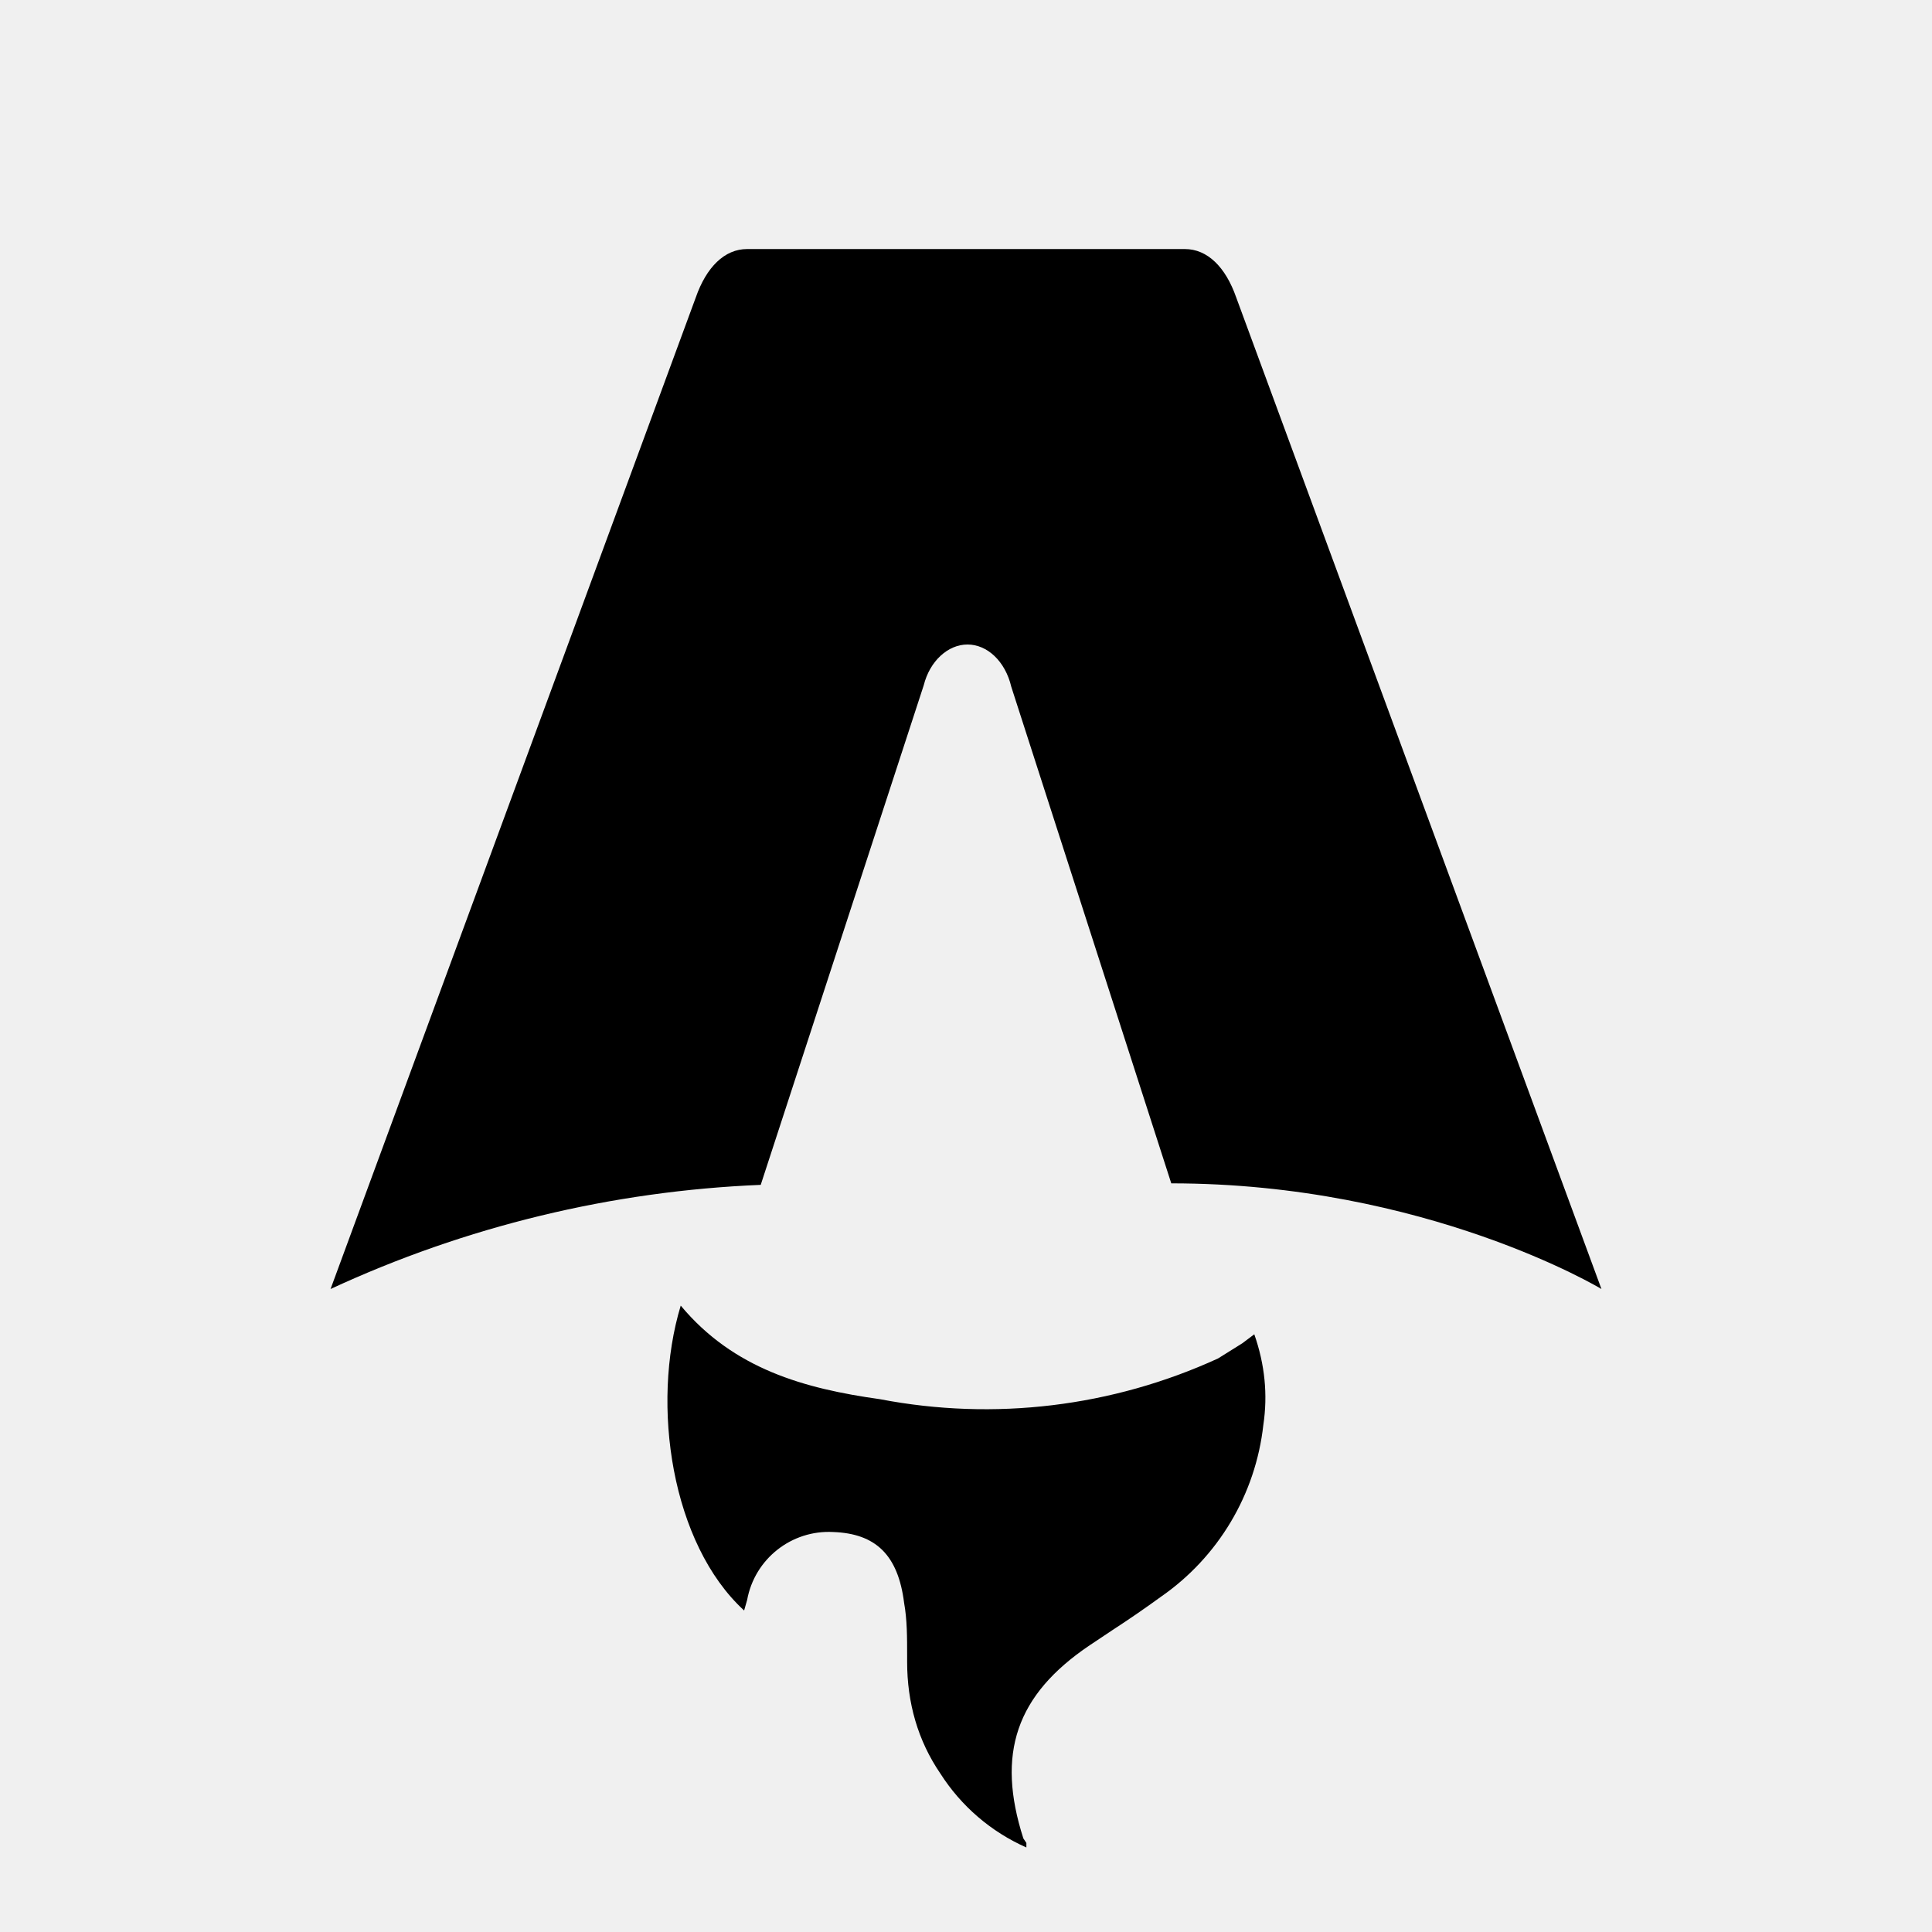
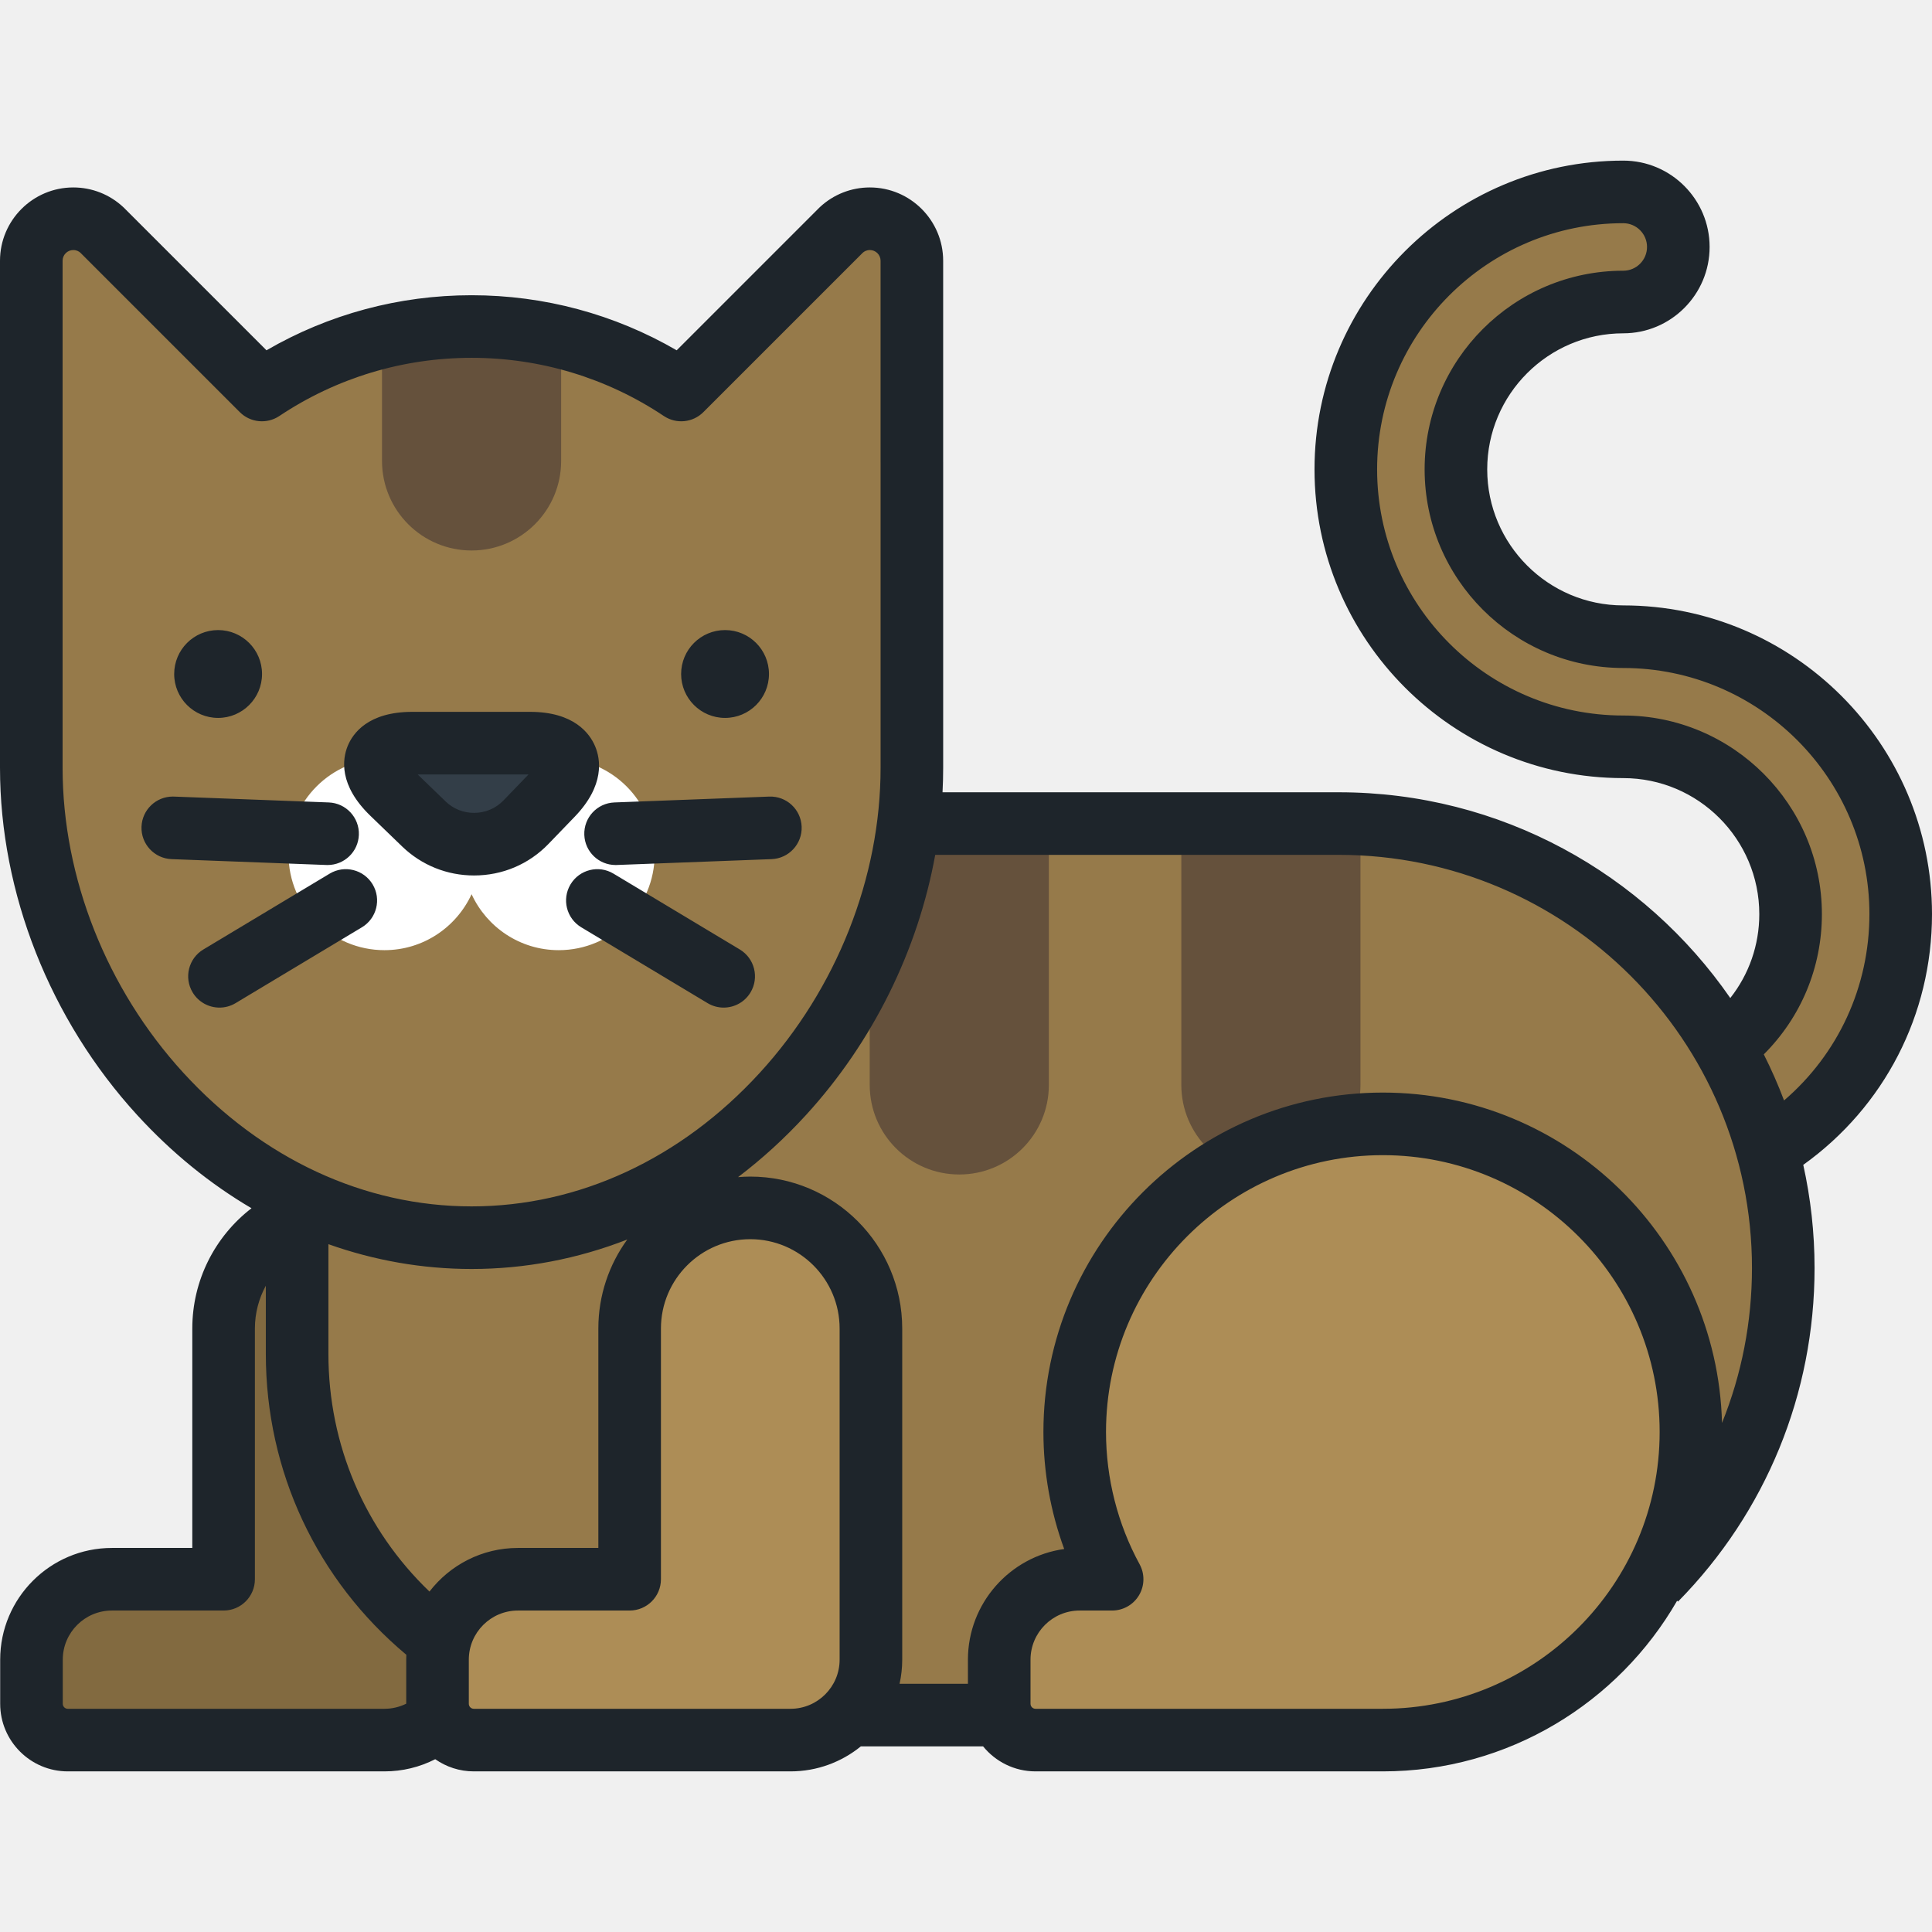
- <svg xmlns="http://www.w3.org/2000/svg" fill="none" viewBox="0 0 128 128">
-   <path d="M50.4 78.5a75.1 75.1 0 0 0-28.5 6.9l24.2-65.7c.7-2 1.9-3.2 3.4-3.2h29c1.5 0 2.7 1.2 3.4 3.2l24.2 65.7s-11.6-7-28.5-7L67 45.5c-.4-1.7-1.6-2.8-2.9-2.8-1.3 0-2.5 1.1-2.9 2.7L50.4 78.5Zm-1.1 28.2Zm-4.2-20.2c-2 6.6-.6 15.8 4.2 20.2a17.5 17.5 0 0 1 .2-.7 5.5 5.5 0 0 1 5.7-4.5c2.8.1 4.3 1.5 4.7 4.7.2 1.1.2 2.3.2 3.5v.4c0 2.7.7 5.2 2.2 7.4a13 13 0 0 0 5.7 4.9v-.3l-.2-.3c-1.8-5.6-.5-9.5 4.4-12.8l1.5-1a73 73 0 0 0 3.2-2.2 16 16 0 0 0 6.8-11.4c.3-2 .1-4-.6-6l-.8.6-1.6 1a37 37 0 0 1-22.4 2.7c-5-.7-9.7-2-13.2-6.2Z" />
-   <style>
-         path { fill: #000; }
-         @media (prefers-color-scheme: dark) {
-             path { fill: #FFF; }
-         }
-     </style>
+ <svg xmlns="http://www.w3.org/2000/svg" height="800px" width="800px" version="1.1" id="Layer_1" viewBox="0 0 512 512" xml:space="preserve">
+   <path style="fill:#967A4A;" d="M430.18,315.786c-8.056,0-14.59-6.532-14.59-14.59c0-8.058,6.533-14.59,14.59-14.59  c24.452,0,44.345-19.895,44.345-44.347s-19.893-44.347-44.345-44.347c-40.543,0-73.527-32.984-73.527-73.527  s32.983-73.527,73.527-73.527c8.057,0,14.59,6.532,14.59,14.59c0,8.057-6.532,14.59-14.59,14.59  c-24.454,0-44.347,19.895-44.347,44.347s19.892,44.347,44.347,44.347c40.541,0,73.526,32.984,73.526,73.526  C503.706,282.802,470.721,315.786,430.18,315.786z" />
+   <path style="fill:#826A40;" d="M91.229,320.104c-17.66,0-31.973,14.314-31.973,31.972v66.439H29.655  c-11.769,0-21.312,9.541-21.312,21.313v11.693c0,5.313,4.306,9.62,9.622,9.62h83.923c11.771,0,21.312-9.541,21.312-21.313v-87.753  C123.199,334.418,108.885,320.104,91.229,320.104z" />
+   <path style="fill:#967A4A;" d="M354.795,218.255H78.74v140.537c0,52.864,42.854,95.718,95.717,95.718h180.338v-0.681  c65.054,0,117.788-52.735,117.788-117.787C472.583,270.989,419.848,218.255,354.795,218.255z" />
+   <g>
+     <path style="fill:#65513C;" d="M230.484,218.255v69.26c0,13.109,10.627,23.736,23.736,23.736c13.109,0,23.738-10.627,23.738-23.736   v-69.26H230.484z" />
+     <path style="fill:#65513C;" d="M313.063,218.255v69.26c0,13.109,10.627,23.736,23.735,23.736c13.111,0,23.738-10.627,23.738-23.736   v-69.26H313.063z" />
+   </g>
+   <g>
+     <path style="fill:#AD8D56;" d="M366.465,297.835c-45.094,0-81.654,36.558-81.654,81.653c0,14.136,3.594,27.432,9.916,39.027h-8.609   c-11.77,0-21.313,9.541-21.313,21.313v11.693c0,5.313,4.306,9.62,9.622,9.62h92.039c45.095,0,81.654-36.557,81.654-81.654   C448.119,334.393,411.56,297.835,366.465,297.835z" />
+     <path style="fill:#AD8D56;" d="M198.833,320.104c-17.66,0-31.972,14.314-31.972,31.972v66.439H137.26   c-11.771,0-21.313,9.541-21.313,21.313v11.693c0,5.313,4.306,9.62,9.621,9.62h83.923c11.771,0,21.312-9.541,21.312-21.313v-87.753   C230.803,334.418,216.489,320.104,198.833,320.104z" />
+   </g>
+   <path style="fill:#967A4A;" d="M241.654,122.493V69.102c0-6.15-4.982-11.133-11.132-11.133c-2.931,0-5.598,1.131-7.585,2.984  l-42.402,42.401c-15.901-10.62-35.004-16.82-55.561-16.82s-39.661,6.201-55.562,16.821L27.01,60.953  c-1.988-1.851-4.653-2.984-7.584-2.984c-6.149,0-11.132,4.983-11.132,11.133v134.352C8.294,267.895,60.533,328,124.975,328  c64.44,0,116.682-60.105,116.682-124.546v-80.96L241.654,122.493L241.654,122.493z" />
+   <path style="fill:#FFFFFF;" d="M148.066,200.953H101.88c-14.041,0-25.424,11.384-25.424,25.426  c0,14.042,11.383,25.425,25.424,25.425c10.258,0,19.073-6.086,23.094-14.832c4.021,8.746,12.836,14.832,23.093,14.832  c14.041,0,25.426-11.383,25.426-25.425C173.493,212.337,162.108,200.953,148.066,200.953z" />
+   <path style="fill:#333E48;" d="M139.384,217.892c-7.303,7.572-19.467,7.788-27.032,0.482l-8.439-8.149  c-7.567-7.306-5.153-13.284,5.366-13.284h31.185c10.517,0,13.149,6.195,5.848,13.767L139.384,217.892z" />
+   <path style="fill:#65513C;" d="M124.974,86.534c-8.181,0-16.125,1.004-23.737,2.854v32.761c0,13.109,10.627,23.736,23.737,23.736  c13.11,0,23.736-10.627,23.736-23.736V89.388C141.097,87.538,133.155,86.534,124.974,86.534z" />
+   <path style="fill:#1E252B;" d="M57.801,190.255c6.428,0,11.641-5.212,11.641-11.64c0-6.429-5.213-11.64-11.641-11.64  s-11.641,5.211-11.641,11.64C46.159,185.043,51.372,190.255,57.801,190.255z M154.847,221.258c0.168,4.47,3.845,7.98,8.282,7.98  c0.106,0,0.212-0.002,0.32-0.006l41.024-1.553c4.577-0.174,8.147-4.024,7.973-8.601c-0.173-4.577-4.01-8.144-8.601-7.974  l-41.024,1.553C158.243,212.829,154.672,216.681,154.847,221.258z M192.148,190.255c6.427,0,11.638-5.212,11.638-11.64  c0-6.429-5.212-11.64-11.638-11.64c-6.431,0-11.644,5.211-11.644,11.64C180.505,185.043,185.718,190.255,192.148,190.255z   M145.354,223.649l6.929-7.185c8.078-8.378,6.863-15.327,5.419-18.723c-1.443-3.396-5.601-9.094-17.238-9.094h-31.185  c-11.731,0-15.783,5.694-17.155,9.089c-1.371,3.395-2.412,10.307,6.028,18.455l8.439,8.149c5.122,4.945,11.88,7.669,19.032,7.669  C133.147,232.009,140.155,229.04,145.354,223.649z M110.686,205.235h29.382l-6.654,6.899c-2.045,2.119-4.812,3.287-7.792,3.287  c-2.83,0-5.497-1.07-7.509-3.013L110.686,205.235z M196.054,251.62l-33.477-20.099c-3.926-2.358-9.022-1.086-11.379,2.842  c-2.359,3.927-1.086,9.022,2.841,11.379l33.478,20.099c1.336,0.803,2.808,1.184,4.262,1.184c2.817,0,5.563-1.435,7.117-4.026  C201.254,259.072,199.982,253.978,196.054,251.62z M86.819,229.238c4.436,0,8.114-3.51,8.282-7.98  c0.174-4.577-3.396-8.429-7.973-8.601l-41.024-1.553c-0.108-0.003-0.213-0.006-0.32-0.006c-4.436,0-8.114,3.51-8.282,7.98  c-0.174,4.577,3.396,8.429,7.973,8.601l41.024,1.553C86.607,229.236,86.713,229.238,86.819,229.238z M512,242.259  c0-45.116-36.704-81.82-81.82-81.82c-19.88,0-36.053-16.173-36.053-36.053c0-19.88,16.173-36.053,36.053-36.053  c12.618,0,22.884-10.266,22.884-22.884s-10.266-22.884-22.884-22.884c-45.116,0-81.821,36.705-81.821,81.821  s36.705,81.821,81.821,81.821c19.878,0,36.051,16.173,36.051,36.053c0,8.21-2.74,15.955-7.687,22.23  c-22.773-32.917-60.783-54.528-103.75-54.528H249.78c0.112-2.169,0.17-4.337,0.17-6.506v-80.96c0-0.077-0.001-0.156-0.003-0.232  V69.102c0-10.713-8.714-19.427-19.426-19.427c-4.931,0-9.632,1.849-13.238,5.208c-0.072,0.067-0.143,0.136-0.212,0.206  l-37.743,37.744c-16.482-9.567-35.134-14.593-54.353-14.593c-19.221,0-37.873,5.026-54.354,14.593L32.875,55.089  c-0.07-0.07-0.14-0.138-0.212-0.206c-3.606-3.359-8.307-5.208-13.236-5.208C8.714,49.675,0,58.391,0,69.102v134.352  c0,33.239,13.249,66.785,36.349,92.037c9.139,9.989,19.346,18.27,30.302,24.706c-9.747,7.505-15.689,19.173-15.689,31.879v58.145  H29.655c-16.326,0-29.607,13.281-29.607,29.607v11.693c0,9.878,8.037,17.914,17.916,17.914h83.923c4.744,0,9.331-1.12,13.454-3.227  c2.903,2.028,6.426,3.227,10.227,3.227h83.923c7.063,0,13.553-2.489,18.647-6.632h32.389c3.288,4.042,8.295,6.632,13.9,6.632h92.039  c33.324,0,62.45-18.229,77.991-45.225l0.237,0.232c23.334-23.725,36.184-55.12,36.184-88.402c0-9.385-1.04-18.533-2.995-27.339  C499.352,293.315,512,268.907,512,242.259z M48.588,284.295c-20.337-22.231-32-51.696-32-80.84V69.102  c0-1.566,1.273-2.839,2.838-2.839c0.864,0,1.477,0.362,1.857,0.692l42.264,42.264c2.799,2.798,7.181,3.228,10.473,1.033  c15.107-10.091,32.727-15.425,50.955-15.425c18.226,0,35.846,5.334,50.955,15.424c3.288,2.197,7.672,1.767,10.471-1.033  l42.264-42.263c0.379-0.331,0.993-0.692,1.859-0.692c1.565,0,2.838,1.273,2.838,2.839v53.391c0,0.077,0.001,0.156,0.003,0.232  v80.728c0,29.144-11.665,58.61-32.002,80.84c-20.891,22.836-48.019,35.412-76.387,35.412  C96.606,319.707,69.478,307.131,48.588,284.295z M107.653,439.828v11.668c-1.774,0.878-3.736,1.351-5.766,1.351H17.964  c-0.732,0-1.328-0.595-1.328-1.326v-11.693c0-7.178,5.84-13.019,13.019-13.019h29.602c4.582,0,8.294-3.714,8.294-8.294v-66.439  c0-4.06,1.037-7.939,2.895-11.347v18.062c0,31.118,13.517,59.908,37.239,79.743C107.666,438.963,107.653,439.393,107.653,439.828z   M113.815,421.779c-17.131-16.425-26.781-38.879-26.781-62.988v-29.072c12.165,4.323,24.927,6.576,37.941,6.576  c14.202,0,28.106-2.678,41.257-7.809c-4.815,6.634-7.664,14.784-7.664,23.589v58.145H137.26  C127.724,410.221,119.232,414.757,113.815,421.779z M222.509,439.828c0,7.179-5.84,13.019-13.018,13.019h-83.923  c-0.732,0-1.327-0.595-1.327-1.326v-11.693c0-7.178,5.84-13.019,13.019-13.019h29.601c4.582,0,8.294-3.714,8.294-8.294v-66.439  c0-13.056,10.622-23.678,23.678-23.678c13.055,0,23.675,10.622,23.675,23.678v87.753H222.509z M366.465,452.847h-92.039  c-0.732,0-1.328-0.595-1.328-1.326v-11.693c0-7.178,5.84-13.019,13.019-13.019h8.609c2.927,0,5.638-1.543,7.132-4.06  c1.493-2.517,1.55-5.634,0.15-8.204c-5.826-10.684-8.904-22.806-8.904-35.057c0-40.45,32.909-73.359,73.36-73.359  s73.36,32.908,73.36,73.359C439.825,419.938,406.915,452.847,366.465,452.847z M456.352,377.093  c-1.277-48.491-41.093-87.551-89.887-87.551c-49.598,0-89.948,40.35-89.948,89.947c0,10.601,1.883,21.129,5.506,31.015  c-14.395,1.999-25.512,14.388-25.512,29.324v6.387h-18.115c0.454-2.058,0.702-4.195,0.702-6.387v-87.753  c0-22.202-18.062-40.266-40.263-40.266c-1.093,0-2.172,0.056-3.243,0.142c6.357-4.822,12.387-10.314,18.01-16.461  c17.737-19.389,29.657-43.668,34.241-68.943h106.954c60.376,0,109.494,49.118,109.494,109.492  C464.289,350.328,461.557,364.213,456.352,377.093z M472.793,291.632c-1.578-4.18-3.372-8.256-5.368-12.213  c9.849-9.826,15.396-23.02,15.396-37.16c0-29.026-23.615-52.641-52.639-52.641c-35.969,0-65.233-29.263-65.233-65.233  s29.263-65.233,65.233-65.233c3.472,0,6.296,2.824,6.296,6.296c0,3.471-2.824,6.296-6.296,6.296  c-29.027,0-52.641,23.615-52.641,52.641s23.615,52.641,52.641,52.641c35.968,0,65.232,29.262,65.232,65.232  C495.412,261.525,487.115,279.328,472.793,291.632z M87.37,231.521L53.893,251.62c-3.928,2.358-5.2,7.452-2.841,11.379  c1.555,2.591,4.302,4.026,7.118,4.026c1.453,0,2.926-0.382,4.262-1.184l33.477-20.099c3.928-2.358,5.2-7.452,2.841-11.379  C96.391,230.435,91.294,229.164,87.37,231.521z" />
</svg>
